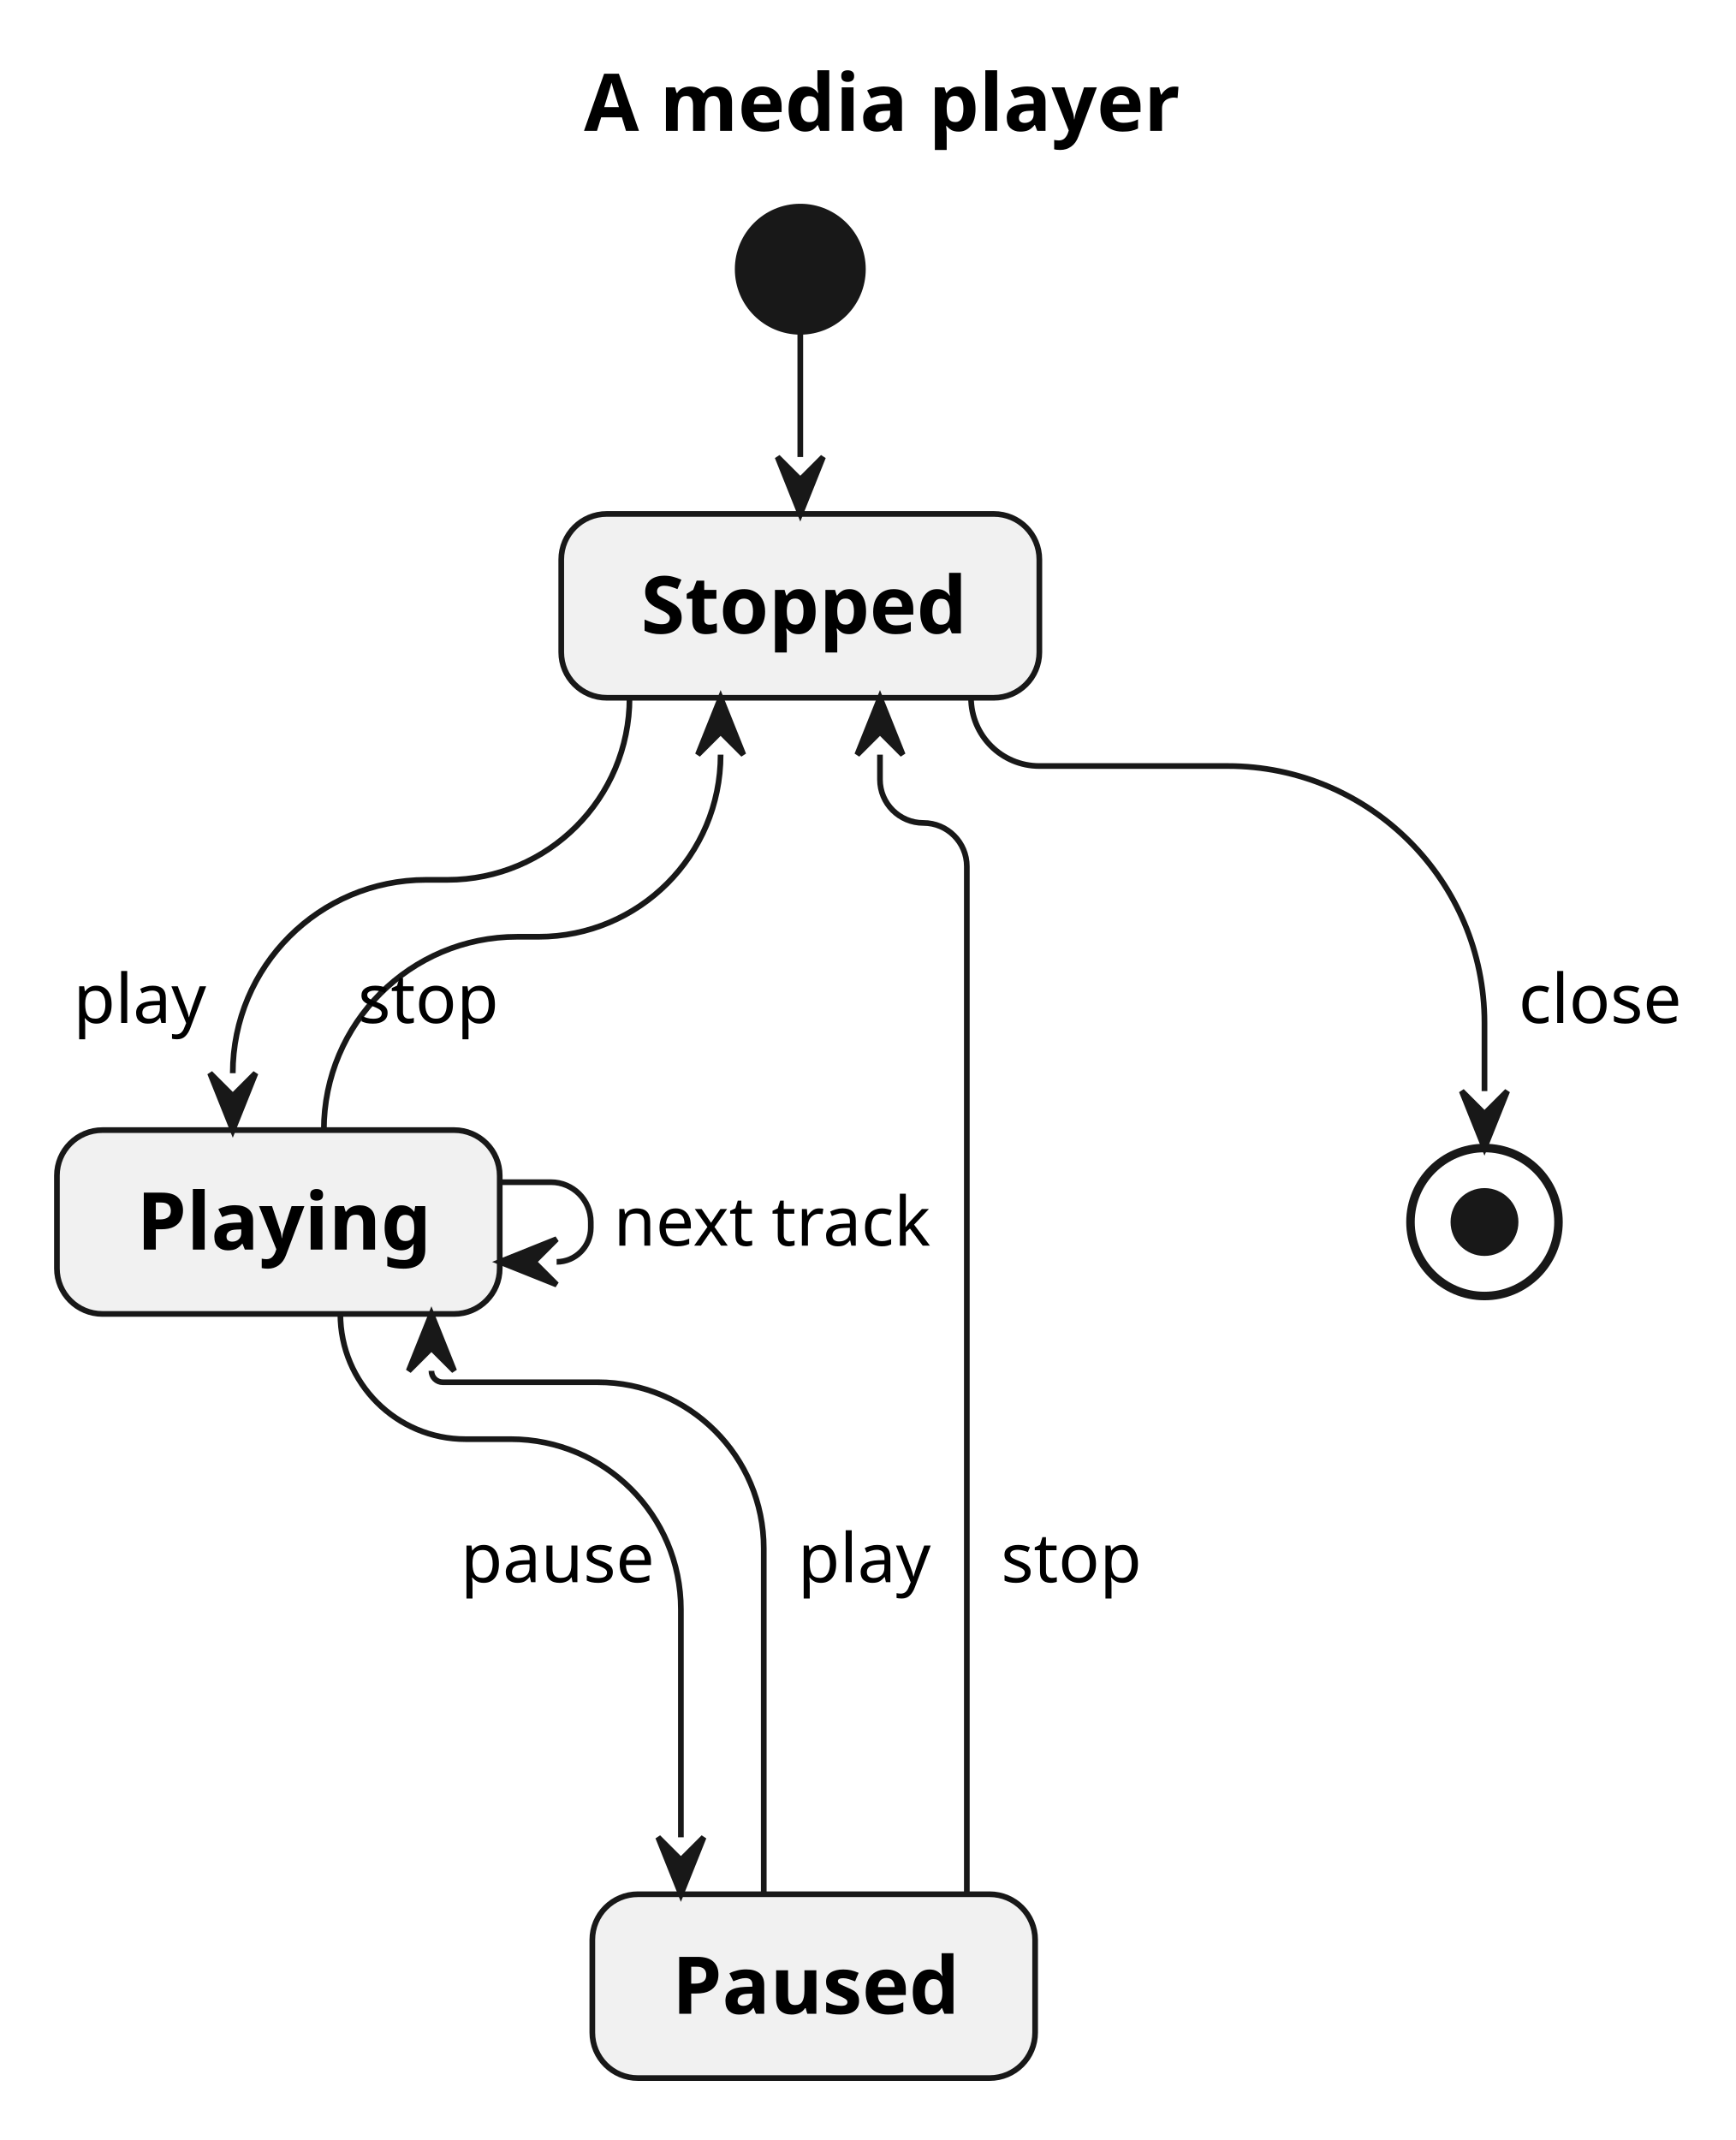
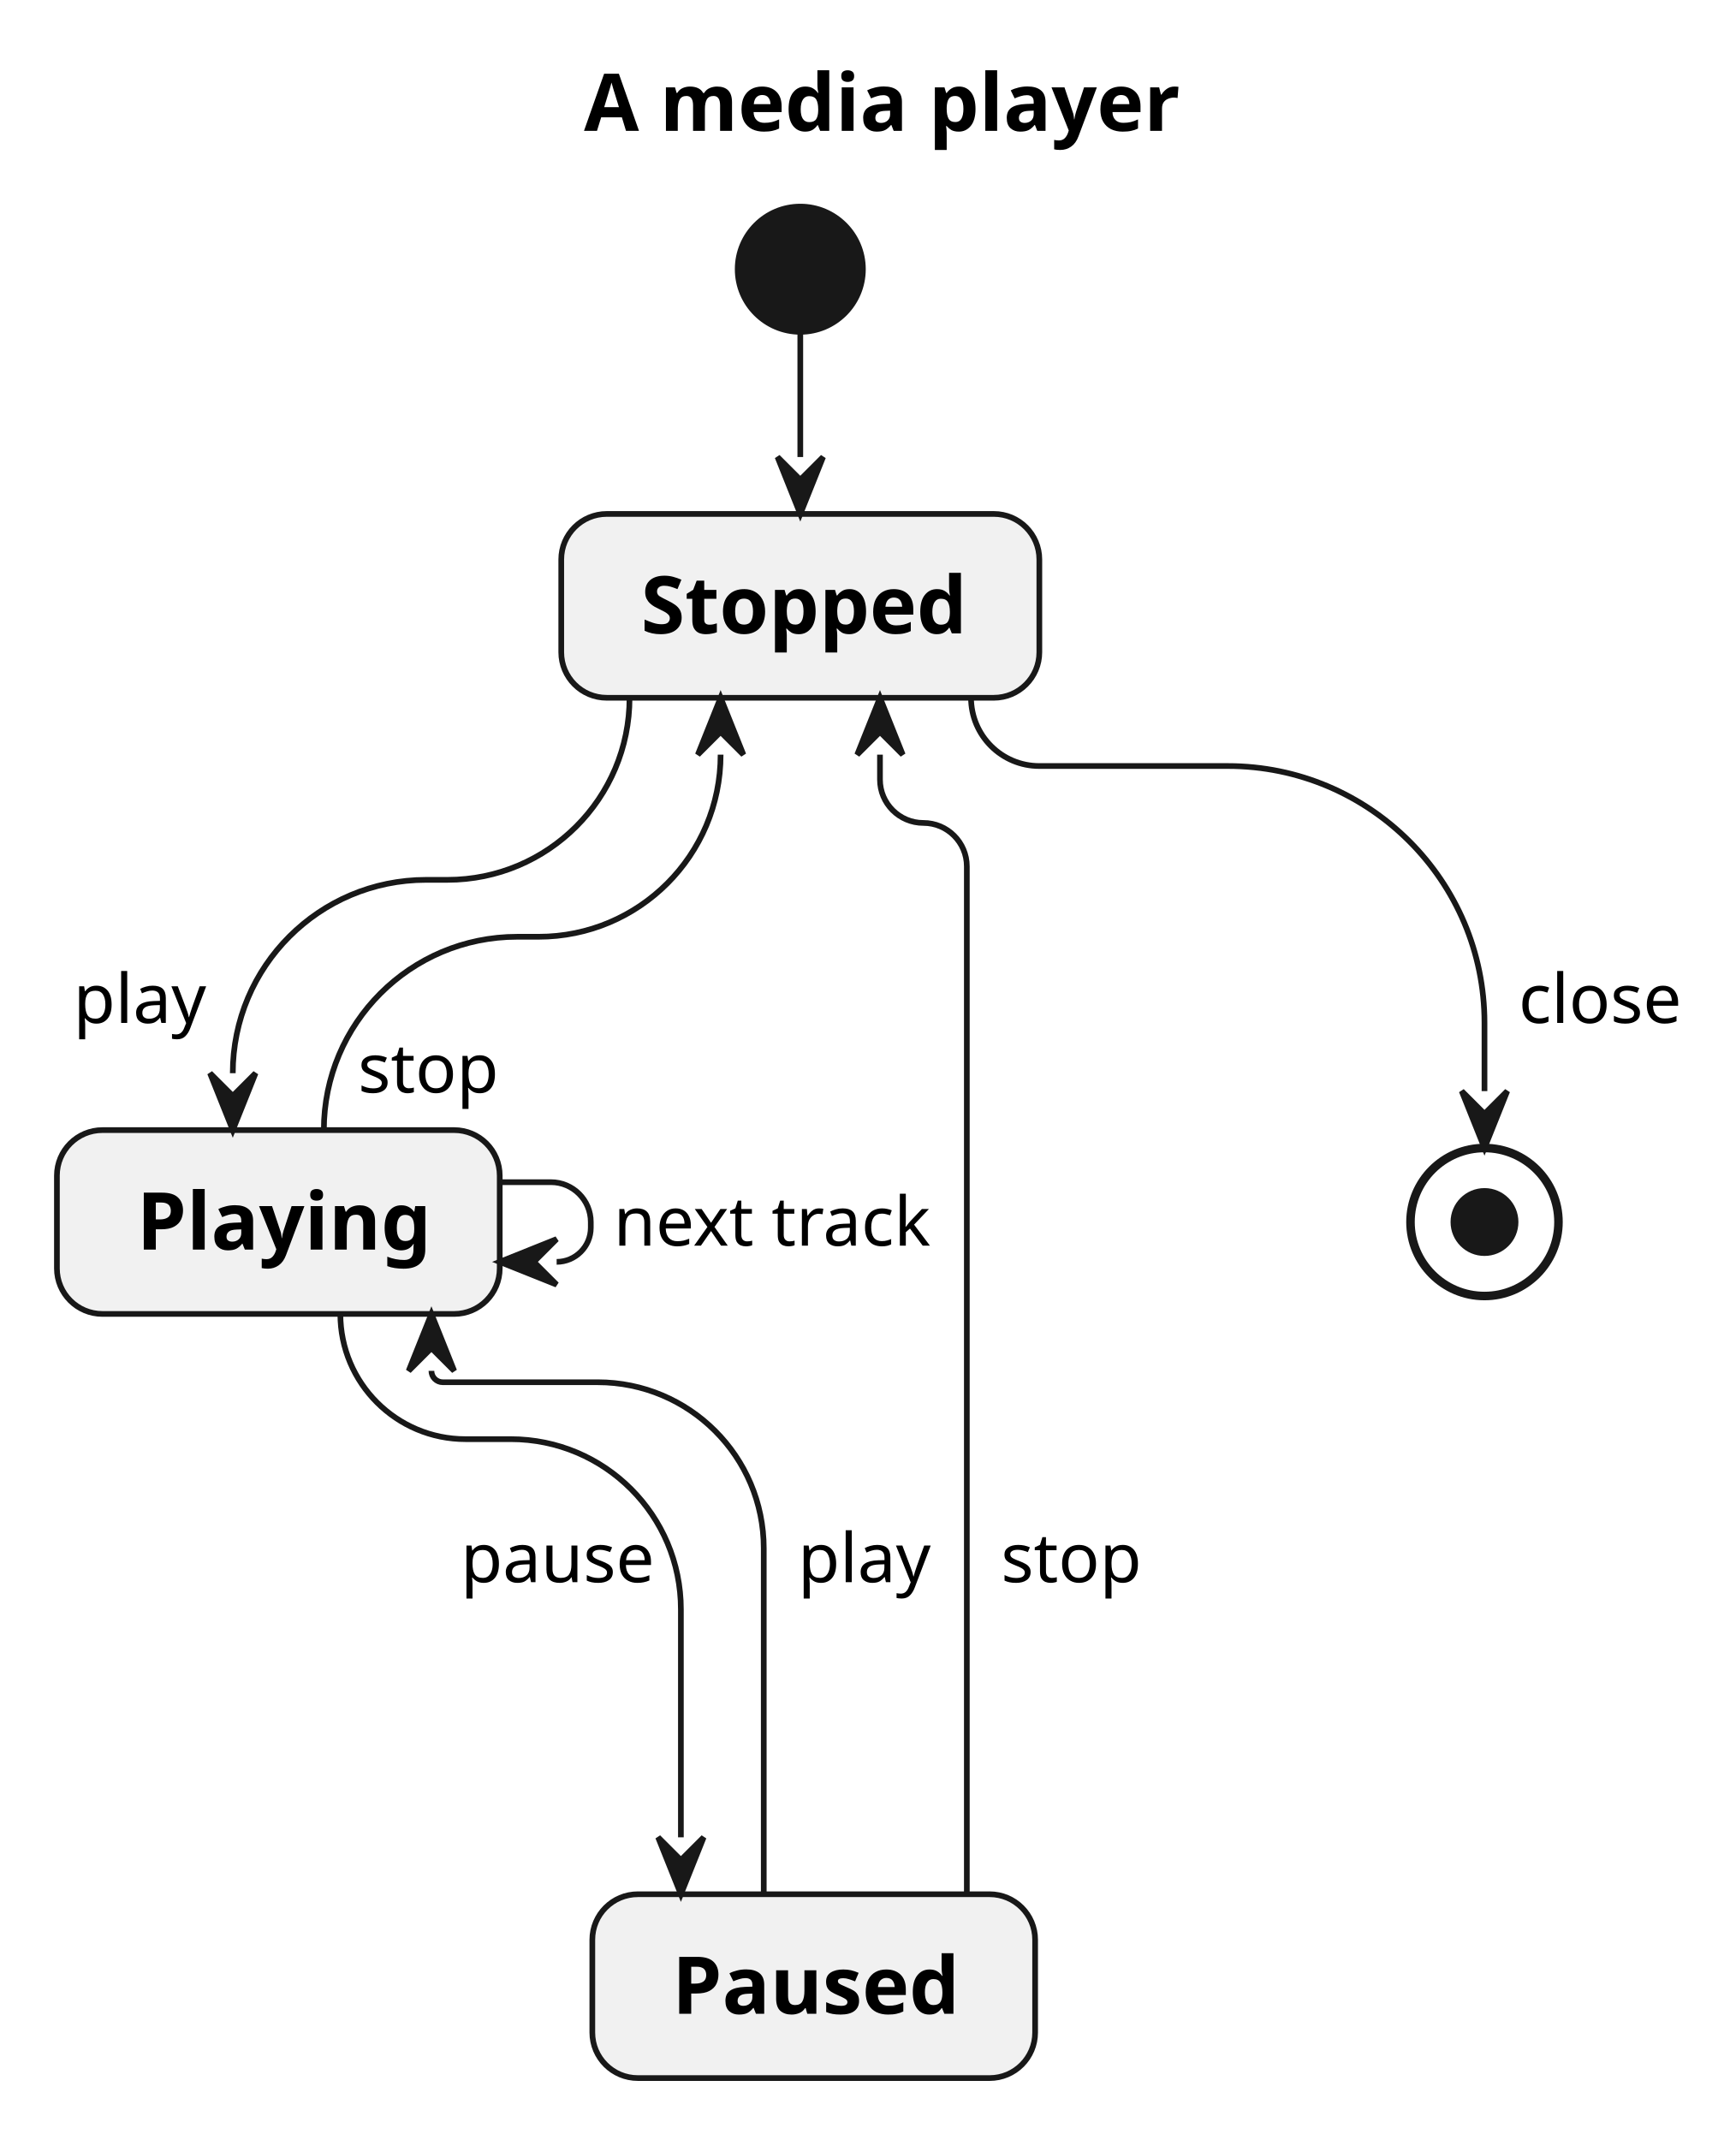
<svg xmlns="http://www.w3.org/2000/svg" width="305" height="376" viewBox="0 0 305 376">
  <g transform="translate(10,10)">
    <g>
      <ellipse cx="130.61" cy="37.3" rx="11" ry="11" fill="#181818" stroke="#181818" stroke-width="1" />
      <rect x="88.61" y="80.3" width="84" height="32.3" rx="8" ry="8" fill="#F1F1F1" stroke="#181818" stroke-width="1" />
      <rect x="0" y="188.56" width="77.8" height="32.3" rx="8" ry="8" fill="#F1F1F1" stroke="#181818" stroke-width="1" />
      <rect x="94.07" y="322.82" width="77.8" height="32.3" rx="8" ry="8" fill="#F1F1F1" stroke="#181818" stroke-width="1" />
      <ellipse cx="250.82" cy="204.71" rx="13" ry="13" fill="none" stroke="#181818" stroke-width="1.5" />
      <ellipse cx="250.82" cy="204.71" rx="5.46" ry="5.46" fill="#181818" stroke="#181818" stroke-width="1" />
    </g>
    <g id="lines">
      <polyline points="130.61,48.3 130.61,70.3" fill="none" stroke="#181818" stroke-width="1" />
      <path d="M100.61,112.59 L100.61,112.59 C100.61,130.27 86.28,144.59 68.61,144.59 L64.87,144.59 C46.11,144.59 30.9,159.8 30.9,178.56 L30.9,178.56" fill="none" stroke="#181818" stroke-width="1" />
      <path d="M49.8,220.86 L49.8,220.86 C49.8,233.01 59.65,242.86 71.8,242.86 L79.72,242.86 C96.24,242.86 109.63,256.25 109.63,272.77 L109.63,312.82" fill="none" stroke="#181818" stroke-width="1" />
      <path d="M124.19,322.82 L124.19,262.05 C124.19,245.93 111.12,232.86 94.99,232.86 L67.8,232.86 C66.69,232.86 65.8,231.96 65.8,230.86 L65.8,230.86" fill="none" stroke="#181818" stroke-width="1" />
      <path d="M46.9,188.56 L46.9,188.56 C46.9,169.8 62.11,154.59 80.87,154.59 L84.61,154.59 C102.28,154.59 116.61,140.27 116.61,122.59 L116.61,122.59" fill="none" stroke="#181818" stroke-width="1" />
      <path d="M159.87,322.82 L159.87,142.22 C159.87,138.01 156.45,134.59 152.24,134.59 L152.24,134.59 C148.02,134.59 144.61,131.18 144.61,126.96 L144.61,122.59" fill="none" stroke="#181818" stroke-width="1" />
      <path d="M77.8,197.71 L86.8,197.71 C90.66,197.71 93.8,200.84 93.8,204.71 L93.8,205.71 C93.8,209.02 91.11,211.71 87.8,211.71 L87.8,211.71" fill="none" stroke="#181818" stroke-width="1" />
      <path d="M160.61,112.59 L160.61,112.59 C160.61,119.22 165.98,124.59 172.61,124.59 L205.71,124.59 C230.62,124.59 250.82,144.79 250.82,169.7 L250.82,181.71" fill="none" stroke="#181818" stroke-width="1" />
      <polygon points="126.61,70.3 130.61,80.3 134.61,70.3 130.61,74.3" fill="#181818" stroke="#181818" stroke-width="1" />
      <polygon points="26.9,178.56 30.9,188.56 34.9,178.56 30.9,182.56" fill="#181818" stroke="#181818" stroke-width="1" />
      <polygon points="105.63,312.82 109.63,322.82 113.63,312.82 109.63,316.82" fill="#181818" stroke="#181818" stroke-width="1" />
      <polygon points="69.8,230.86 65.8,220.86 61.8,230.86 65.8,226.86" fill="#181818" stroke="#181818" stroke-width="1" />
      <polygon points="120.61,122.59 116.61,112.59 112.61,122.59 116.61,118.59" fill="#181818" stroke="#181818" stroke-width="1" />
      <polygon points="148.61,122.59 144.61,112.59 140.61,122.59 144.61,118.59" fill="#181818" stroke="#181818" stroke-width="1" />
      <polygon points="87.8,207.71 77.8,211.71 87.8,215.71 83.8,211.71" fill="#181818" stroke="#181818" stroke-width="1" />
      <polygon points="246.82,181.71 250.82,191.71 254.82,181.71 250.82,185.71" fill="#181818" stroke="#181818" stroke-width="1" />
    </g>
    <g>
      <text font-family="sans-serif" xml:space="preserve">
        <tspan x="102.61" y="101.29" font-size="14" fill="#000000" font-weight="bold" textLength="56" lengthAdjust="spacing">Stopped</tspan>
      </text>
      <text font-family="sans-serif" xml:space="preserve">
        <tspan x="14" y="209.55" font-size="14" fill="#000000" font-weight="bold" textLength="49.8" lengthAdjust="spacing">Playing</tspan>
      </text>
      <text font-family="sans-serif" xml:space="preserve">
        <tspan x="108.07" y="343.82" font-size="14" fill="#000000" font-weight="bold" textLength="49.8" lengthAdjust="spacing">Paused</tspan>
      </text>
      <text font-family="sans-serif" xml:space="preserve">
        <tspan x="2.89" y="169.73" font-size="12" fill="#000000" textLength="22.01" lengthAdjust="spacing">play</tspan>
      </text>
      <text font-family="sans-serif" xml:space="preserve">
        <tspan x="70.94" y="267.99" font-size="12" fill="#000000" textLength="32.69" lengthAdjust="spacing">pause</tspan>
      </text>
      <text font-family="sans-serif" xml:space="preserve">
        <tspan x="130.19" y="267.99" font-size="12" fill="#000000" textLength="22.01" lengthAdjust="spacing">play</tspan>
      </text>
      <text font-family="sans-serif" xml:space="preserve">
-         <tspan x="52.9" y="169.73" font-size="12" fill="#000000" textLength="22.68" lengthAdjust="spacing">stop</tspan>
+         <tspan x="52.9" y="181.96" font-size="12" fill="#000000" textLength="22.68" lengthAdjust="spacing">stop</tspan>
      </text>
      <text font-family="sans-serif" xml:space="preserve">
        <tspan x="165.87" y="267.99" font-size="12" fill="#000000" textLength="22.68" lengthAdjust="spacing">stop</tspan>
      </text>
      <text font-family="sans-serif" xml:space="preserve">
        <tspan x="97.8" y="208.86" font-size="12" fill="#000000" textLength="52.02" lengthAdjust="spacing">next track</tspan>
      </text>
      <text font-family="sans-serif" xml:space="preserve">
        <tspan x="256.82" y="169.73" font-size="12" fill="#000000" textLength="28.01" lengthAdjust="spacing">close</tspan>
      </text>
      <text font-family="sans-serif" xml:space="preserve">
        <tspan x="92.61" y="12.99" font-size="14" fill="#000000" font-weight="bold" textLength="99.6" lengthAdjust="spacing">A media player</tspan>
      </text>
    </g>
  </g>
</svg>
